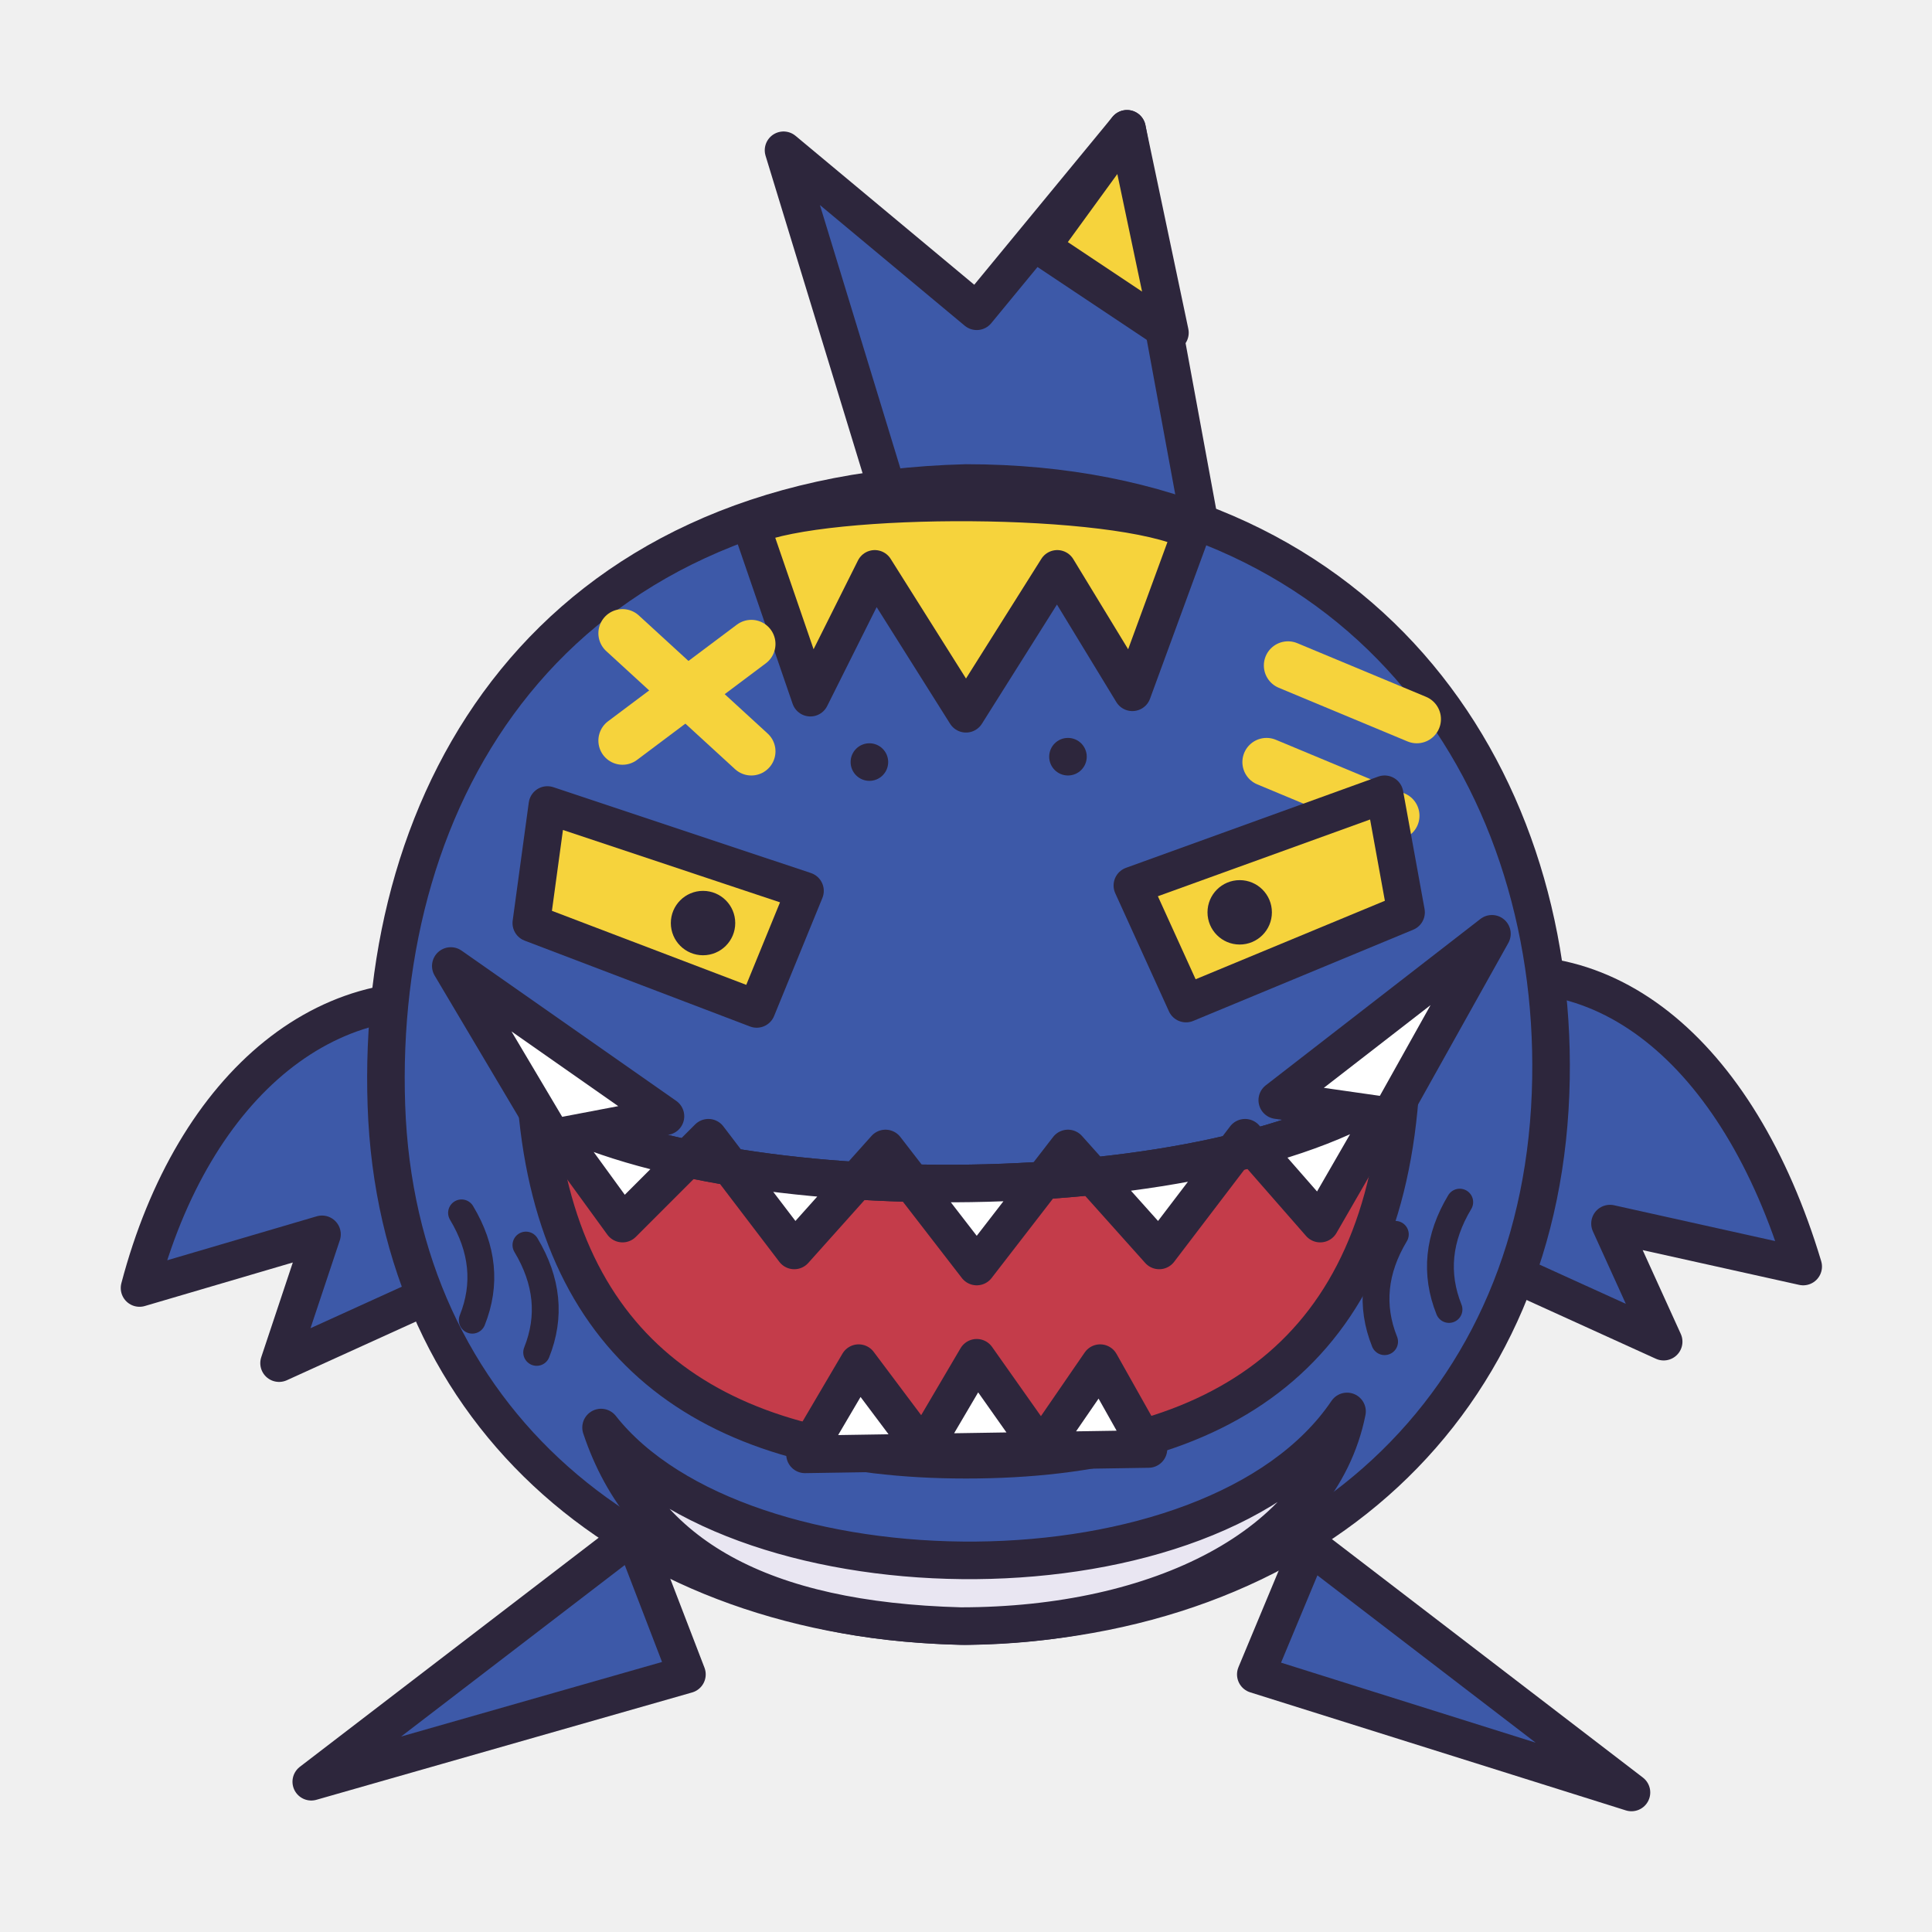
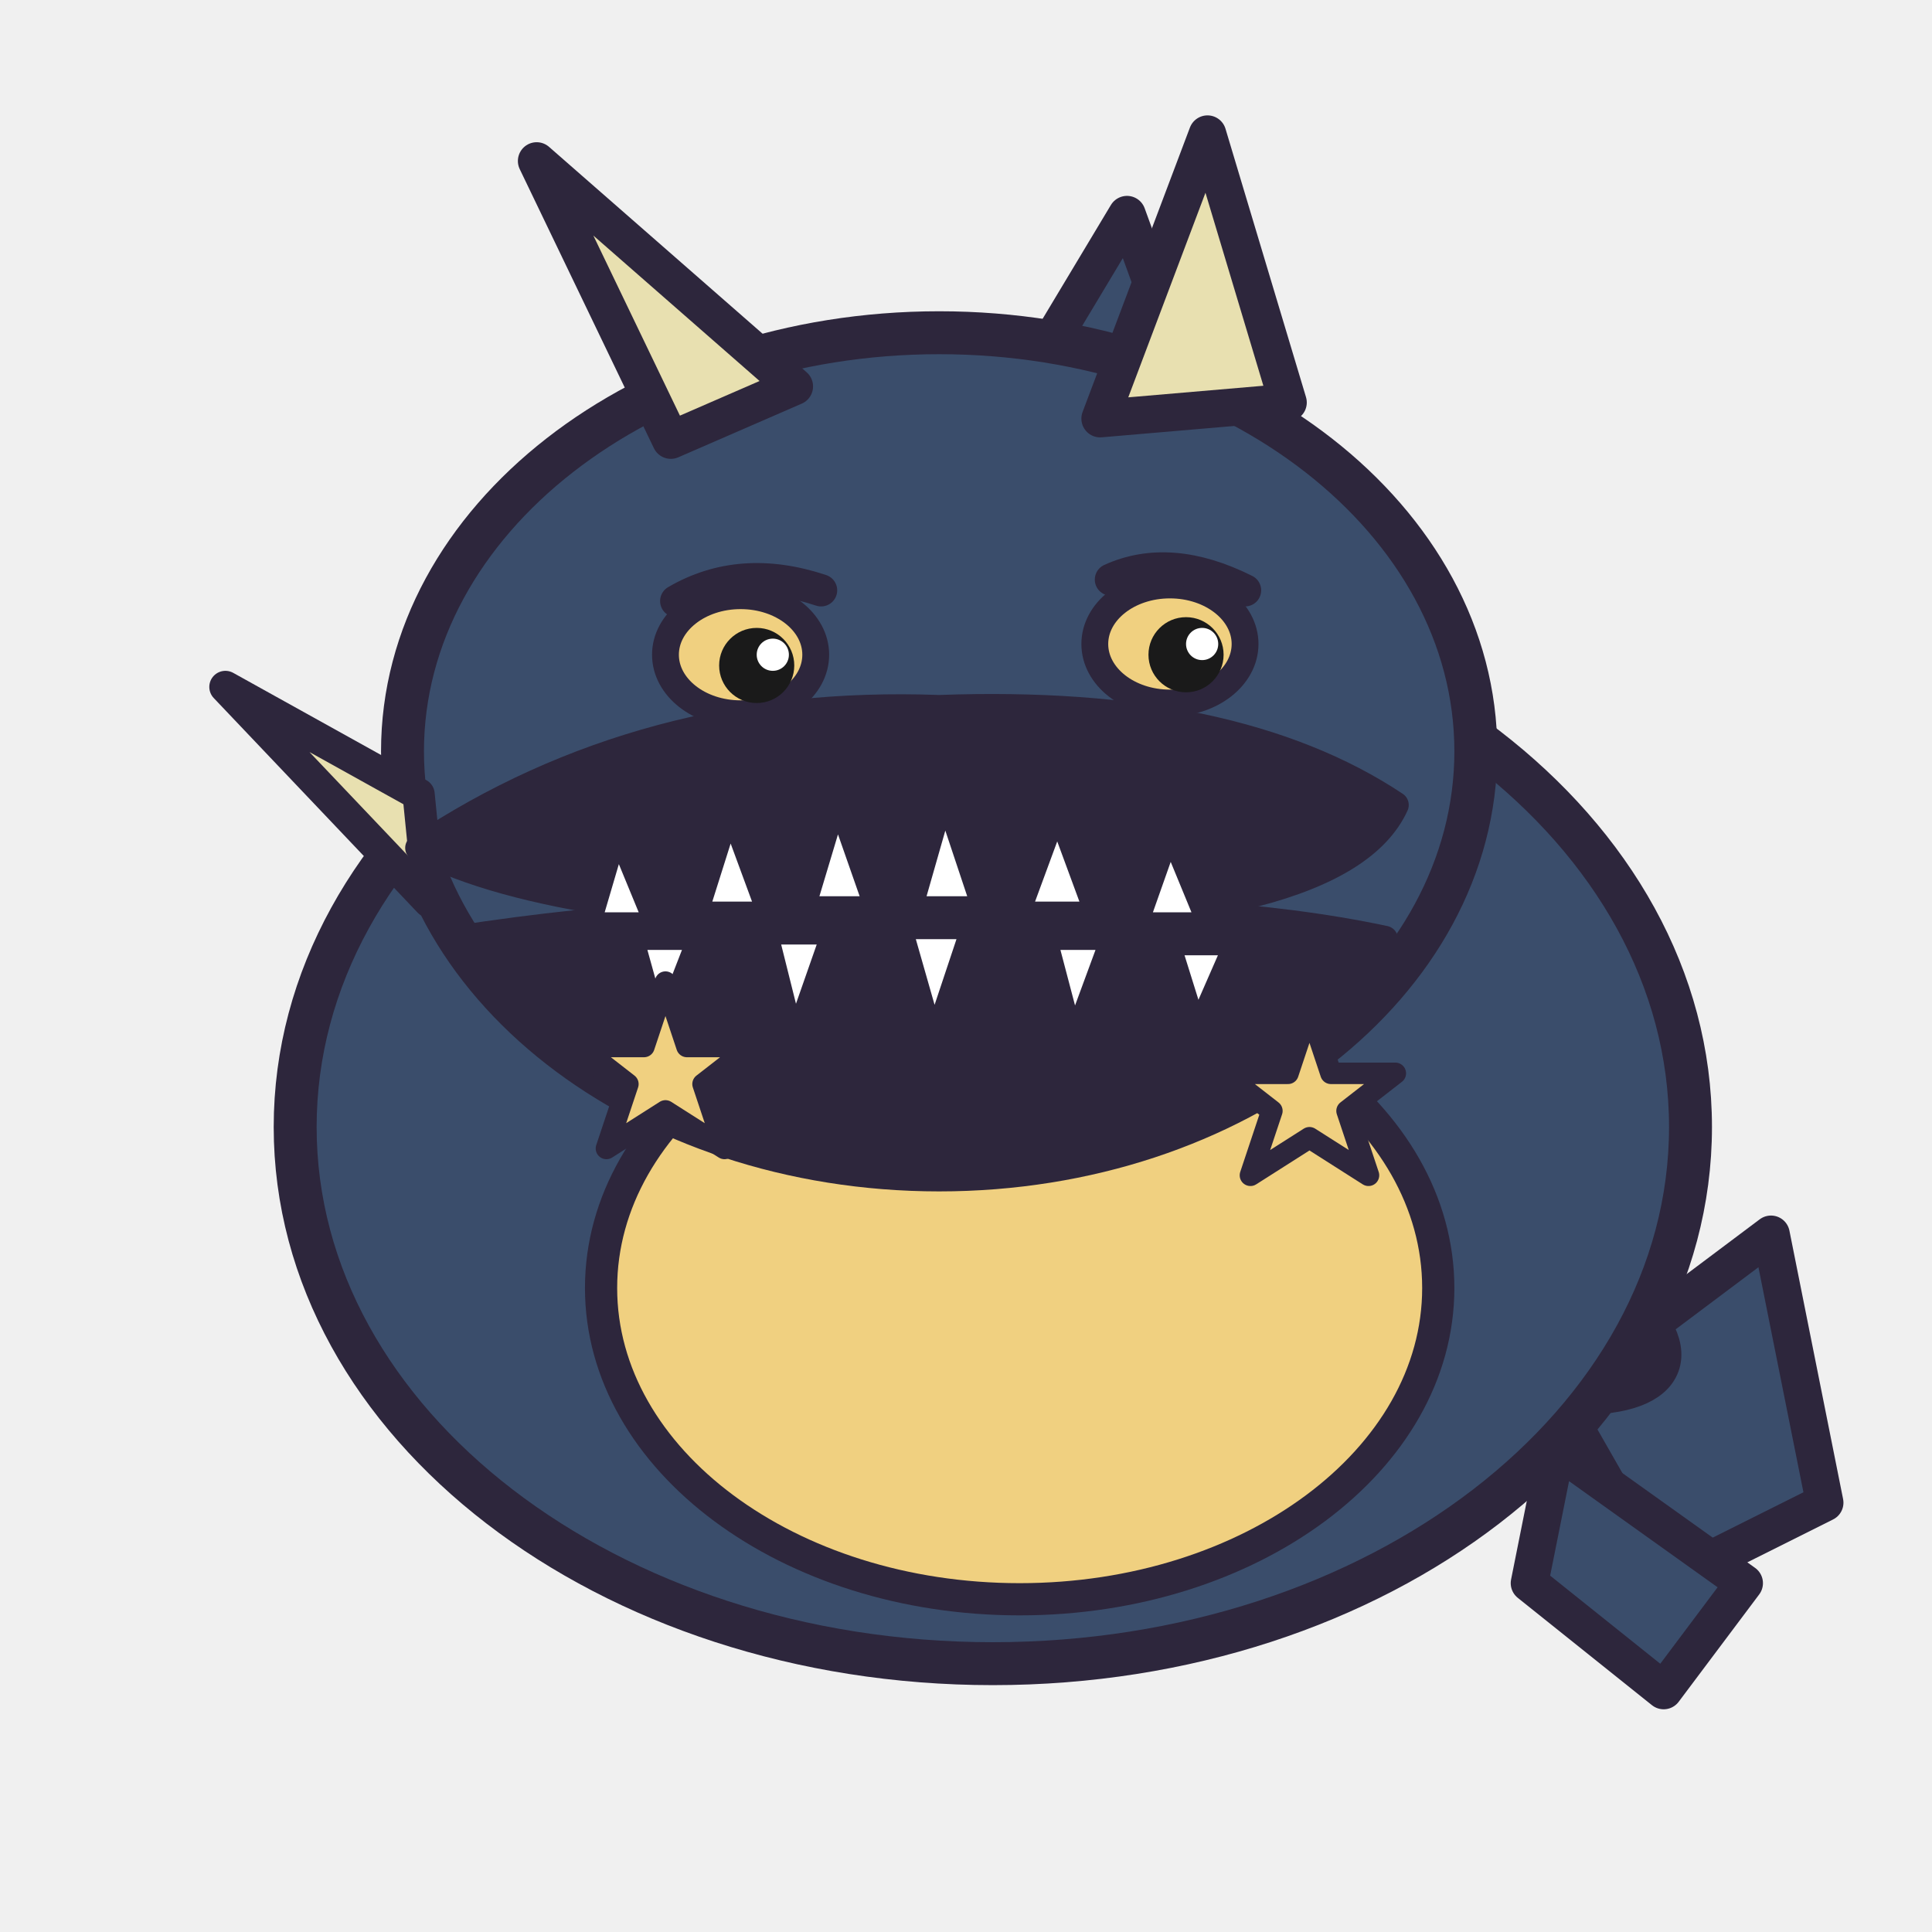
<svg xmlns="http://www.w3.org/2000/svg" viewBox="0 0 360 360">
-   <g stroke="#2d263c" stroke-width="7" stroke-linejoin="round" stroke-linecap="round">
-     <path d="M168,100 L146,28 L182,58 L210,24 L224,100 Z" fill="#3d59a8" />
-     <path d="M210,24 L218,62 L194,46 Z" fill="#f6d33c" />
-     <path d="M118,286 L58,332 L128,312 Z" fill="#3d59a8" />
-     <path d="M244,288 L304,334 L234,312 Z" fill="#3d59a8" />
-     <path d="M92,188 C62,180 36,202 26,240 L60,230 L52,254 L96,234 Z" fill="#3d59a8" />
-     <path d="M268,184 C298,174 324,196 336,236 L300,228 L310,250 L266,230 Z" fill="#3d59a8" />
-     <path d="M180,90 C102,92 70,148 72,206 C74,264 118,302 180,303 C244,302 288,262 289,201 C290,144 254,90 180,90 Z" fill="#3d59a8" />
-     <path d="M112,266 C138,299 226,300 251,263 C246,288 216,303 179,303 C142,302 120,290 112,266 Z" fill="#e9e6f2" />
-     <path d="M140,98 C154,92 208,92 222,99 L211,129 L197,106 L180,133 L163,106 L151,130 Z" fill="#f6d33c" />
-     <path d="M116,118 L140,140" stroke="#f6d33c" stroke-width="9" fill="none" />
-     <path d="M140,120 L116,138" stroke="#f6d33c" stroke-width="9" fill="none" />
-     <path d="M240,124 L264,134" stroke="#f6d33c" stroke-width="9" fill="none" />
-     <path d="M236,142 L260,152" stroke="#f6d33c" stroke-width="9" fill="none" />
-     <path d="M86,226 q6,10 2,20" fill="none" stroke-width="5" />
-     <path d="M98,232 q6,10 2,20" fill="none" stroke-width="5" />
-     <path d="M272,224 q-6,10 -2,20" fill="none" stroke-width="5" />
-     <path d="M260,230 q-6,10 -2,20" fill="none" stroke-width="5" />
-     <path d="M102,150 L150,166 L141,188 L99,172 Z" fill="#f6d33c" />
-     <path d="M258,148 L211,165 L221,187 L262,170 Z" fill="#f6d33c" />
-     <circle cx="131" cy="172" r="6" fill="#2d263c" stroke="none" />
-     <circle cx="231" cy="170" r="6" fill="#2d263c" stroke="none" />
-     <circle cx="162" cy="142" r="3.5" fill="#2d263c" stroke="none" />
-     <circle cx="199" cy="141" r="3.5" fill="#2d263c" stroke="none" />
-     <path d="M100,206 C134,226 228,226 261,202 C258,252 228,272 180,272 C133,272 104,252 100,206 Z" fill="#c43c4a" />
-     <path d="M100,206 C134,226 228,226 261,202 L246,228 L232,212 L216,233 L199,214 L182,236 L165,214 L148,233 L132,212 L116,228 Z" fill="#ffffff" />
-     <path d="M150,271 L160,254 L172,270 L182,253 L194,270 L205,254 L214,270 Z" fill="#ffffff" />
-     <path d="M103,212 L84,180 L124,208 Z" fill="#ffffff" />
-     <path d="M259,208 L278,174 L238,205 Z" fill="#ffffff" />
-   </g>
+   <polygon points="290,260 330,230 340,280 310,295" fill="#3a4d6b" stroke="#2d263c" stroke-width="7" stroke-linejoin="round" />
+   <polygon points="290,270 325,295 310,315 285,295" fill="#3a4d6b" stroke="#2d263c" stroke-width="7" stroke-linejoin="round" />
+   <polygon points="180,90 210,40 230,95" fill="#3a4d6b" stroke="#2d263c" stroke-width="7" stroke-linejoin="round" />
+   <ellipse cx="100" cy="230" rx="38" ry="16" transform="rotate(-30,100,230)" fill="#3a4d6b" stroke="#2d263c" stroke-width="7" stroke-linejoin="round" />
+   <ellipse cx="270" cy="240" rx="42" ry="15" transform="rotate(20,270,240)" fill="#3a4d6b" stroke="#2d263c" stroke-width="7" stroke-linejoin="round" />
+   <ellipse cx="185" cy="210" rx="130" ry="100" fill="#3a4d6b" stroke="#2d263c" stroke-width="8" stroke-linejoin="round" />
+   <ellipse cx="190" cy="240" rx="78" ry="58" fill="#f0d080" stroke="#2d263c" stroke-width="6" stroke-linejoin="round" />
+   <ellipse cx="175" cy="140" rx="100" ry="78" fill="#3a4d6b" stroke="#2d263c" stroke-width="8" stroke-linejoin="round" />
+   <polygon points="125,82 100,30 148,72" fill="#e8e0b0" stroke="#2d263c" stroke-width="7" stroke-linejoin="round" />
+   <polygon points="205,78 225,25 240,75" fill="#e8e0b0" stroke="#2d263c" stroke-width="7" stroke-linejoin="round" />
+   <polygon points="78,148 42,128 80,168" fill="#e8e0b0" stroke="#2d263c" stroke-width="6" stroke-linejoin="round" />
+   <path d="M78,158 Q120,130 175,132 Q230,130 260,150 Q250,172 175,172 Q105,172 78,158Z" fill="#2d263c" stroke="#2d263c" stroke-width="5" stroke-linejoin="round" />
+   <path d="M85,175 Q130,168 175,170 Q225,168 258,175 Q245,210 175,215 Q110,210 85,175Z" fill="#2d263c" stroke="#2d263c" stroke-width="5" stroke-linejoin="round" />
+   <polygon points="110,172 115,155 122,172" fill="white" stroke="#2d263c" stroke-width="4" />
+   <polygon points="130,170 136,151 143,170" fill="white" stroke="#2d263c" stroke-width="4" />
+   <polygon points="150,169 156,149 163,169" fill="white" stroke="#2d263c" stroke-width="4" />
+   <polygon points="170,169 176,148 183,169" fill="white" stroke="#2d263c" stroke-width="4" />
+   <polygon points="190,170 197,151 204,170" fill="white" stroke="#2d263c" stroke-width="4" />
+   <polygon points="212,172 218,155 225,172" fill="white" stroke="#2d263c" stroke-width="4" />
+   <polygon points="118,175 123,193 130,175" fill="white" stroke="#2d263c" stroke-width="4" />
+   <polygon points="143,174 148,194 155,174" fill="white" stroke="#2d263c" stroke-width="4" />
+   <polygon points="168,173 174,194 181,173" fill="white" stroke="#2d263c" stroke-width="4" />
+   <polygon points="195,175 200,194 207,175" fill="white" stroke="#2d263c" stroke-width="4" />
+   <polygon points="218,176 223,192 230,176" fill="white" stroke="#2d263c" stroke-width="4" />
+   <ellipse cx="138" cy="122" rx="14" ry="11" fill="#f0d080" stroke="#2d263c" stroke-width="5" />
+   <ellipse cx="141" cy="124" rx="7" ry="7" fill="#1a1a1a" />
+   <ellipse cx="144" cy="122" rx="3" ry="3" fill="white" />
+   <ellipse cx="218" cy="120" rx="14" ry="11" fill="#f0d080" stroke="#2d263c" stroke-width="5" />
+   <ellipse cx="221" cy="122" rx="7" ry="7" fill="#1a1a1a" />
+   <ellipse cx="224" cy="120" rx="3" ry="3" fill="white" />
+   <path d="M126,112 Q138,105 153,110" fill="none" stroke="#2d263c" stroke-width="6" stroke-linecap="round" />
+   <path d="M207,108 Q218,103 232,110" fill="none" stroke="#2d263c" stroke-width="6" stroke-linecap="round" />
+   <polygon points="120,195 124,183 128,195 140,195 131,202 135,214 124,207 113,214 117,202 108,195" fill="#f0d080" stroke="#2d263c" stroke-width="4" stroke-linejoin="round" />
+   <polygon points="240,200 244,188 248,200 260,200 251,207 255,219 244,212 233,219 237,207 228,200" fill="#f0d080" stroke="#2d263c" stroke-width="4" stroke-linejoin="round" />
</svg>
